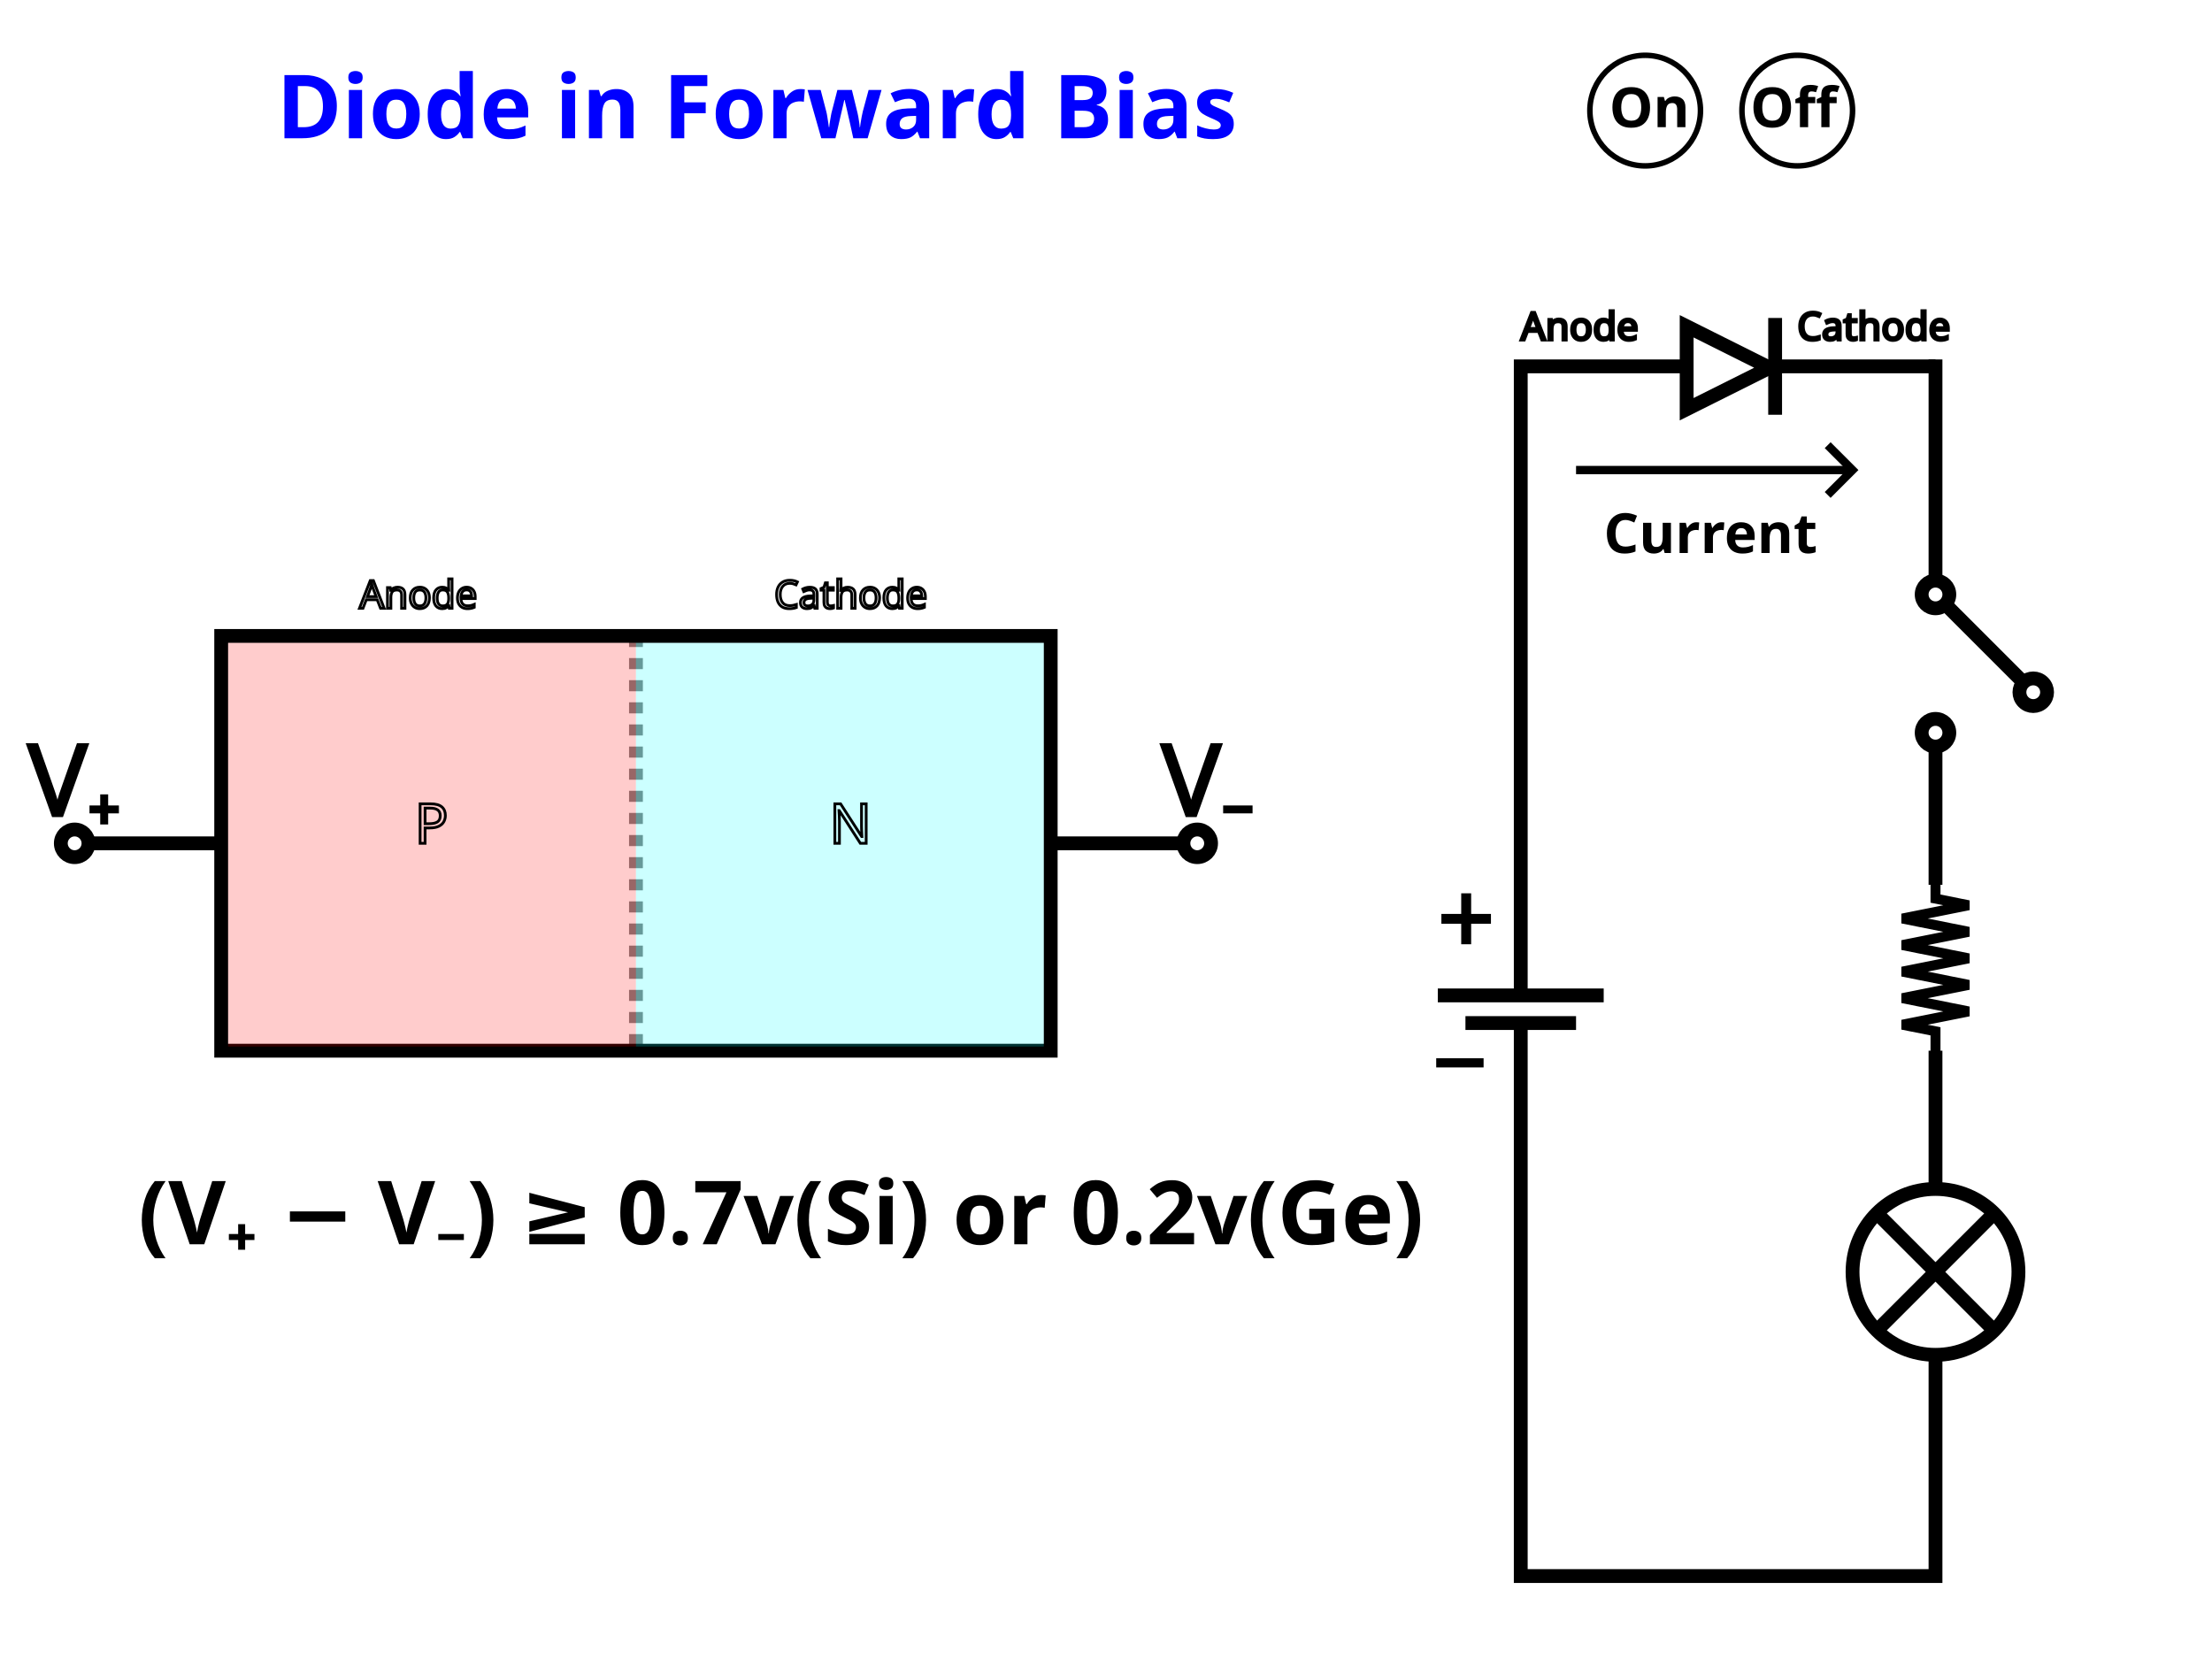
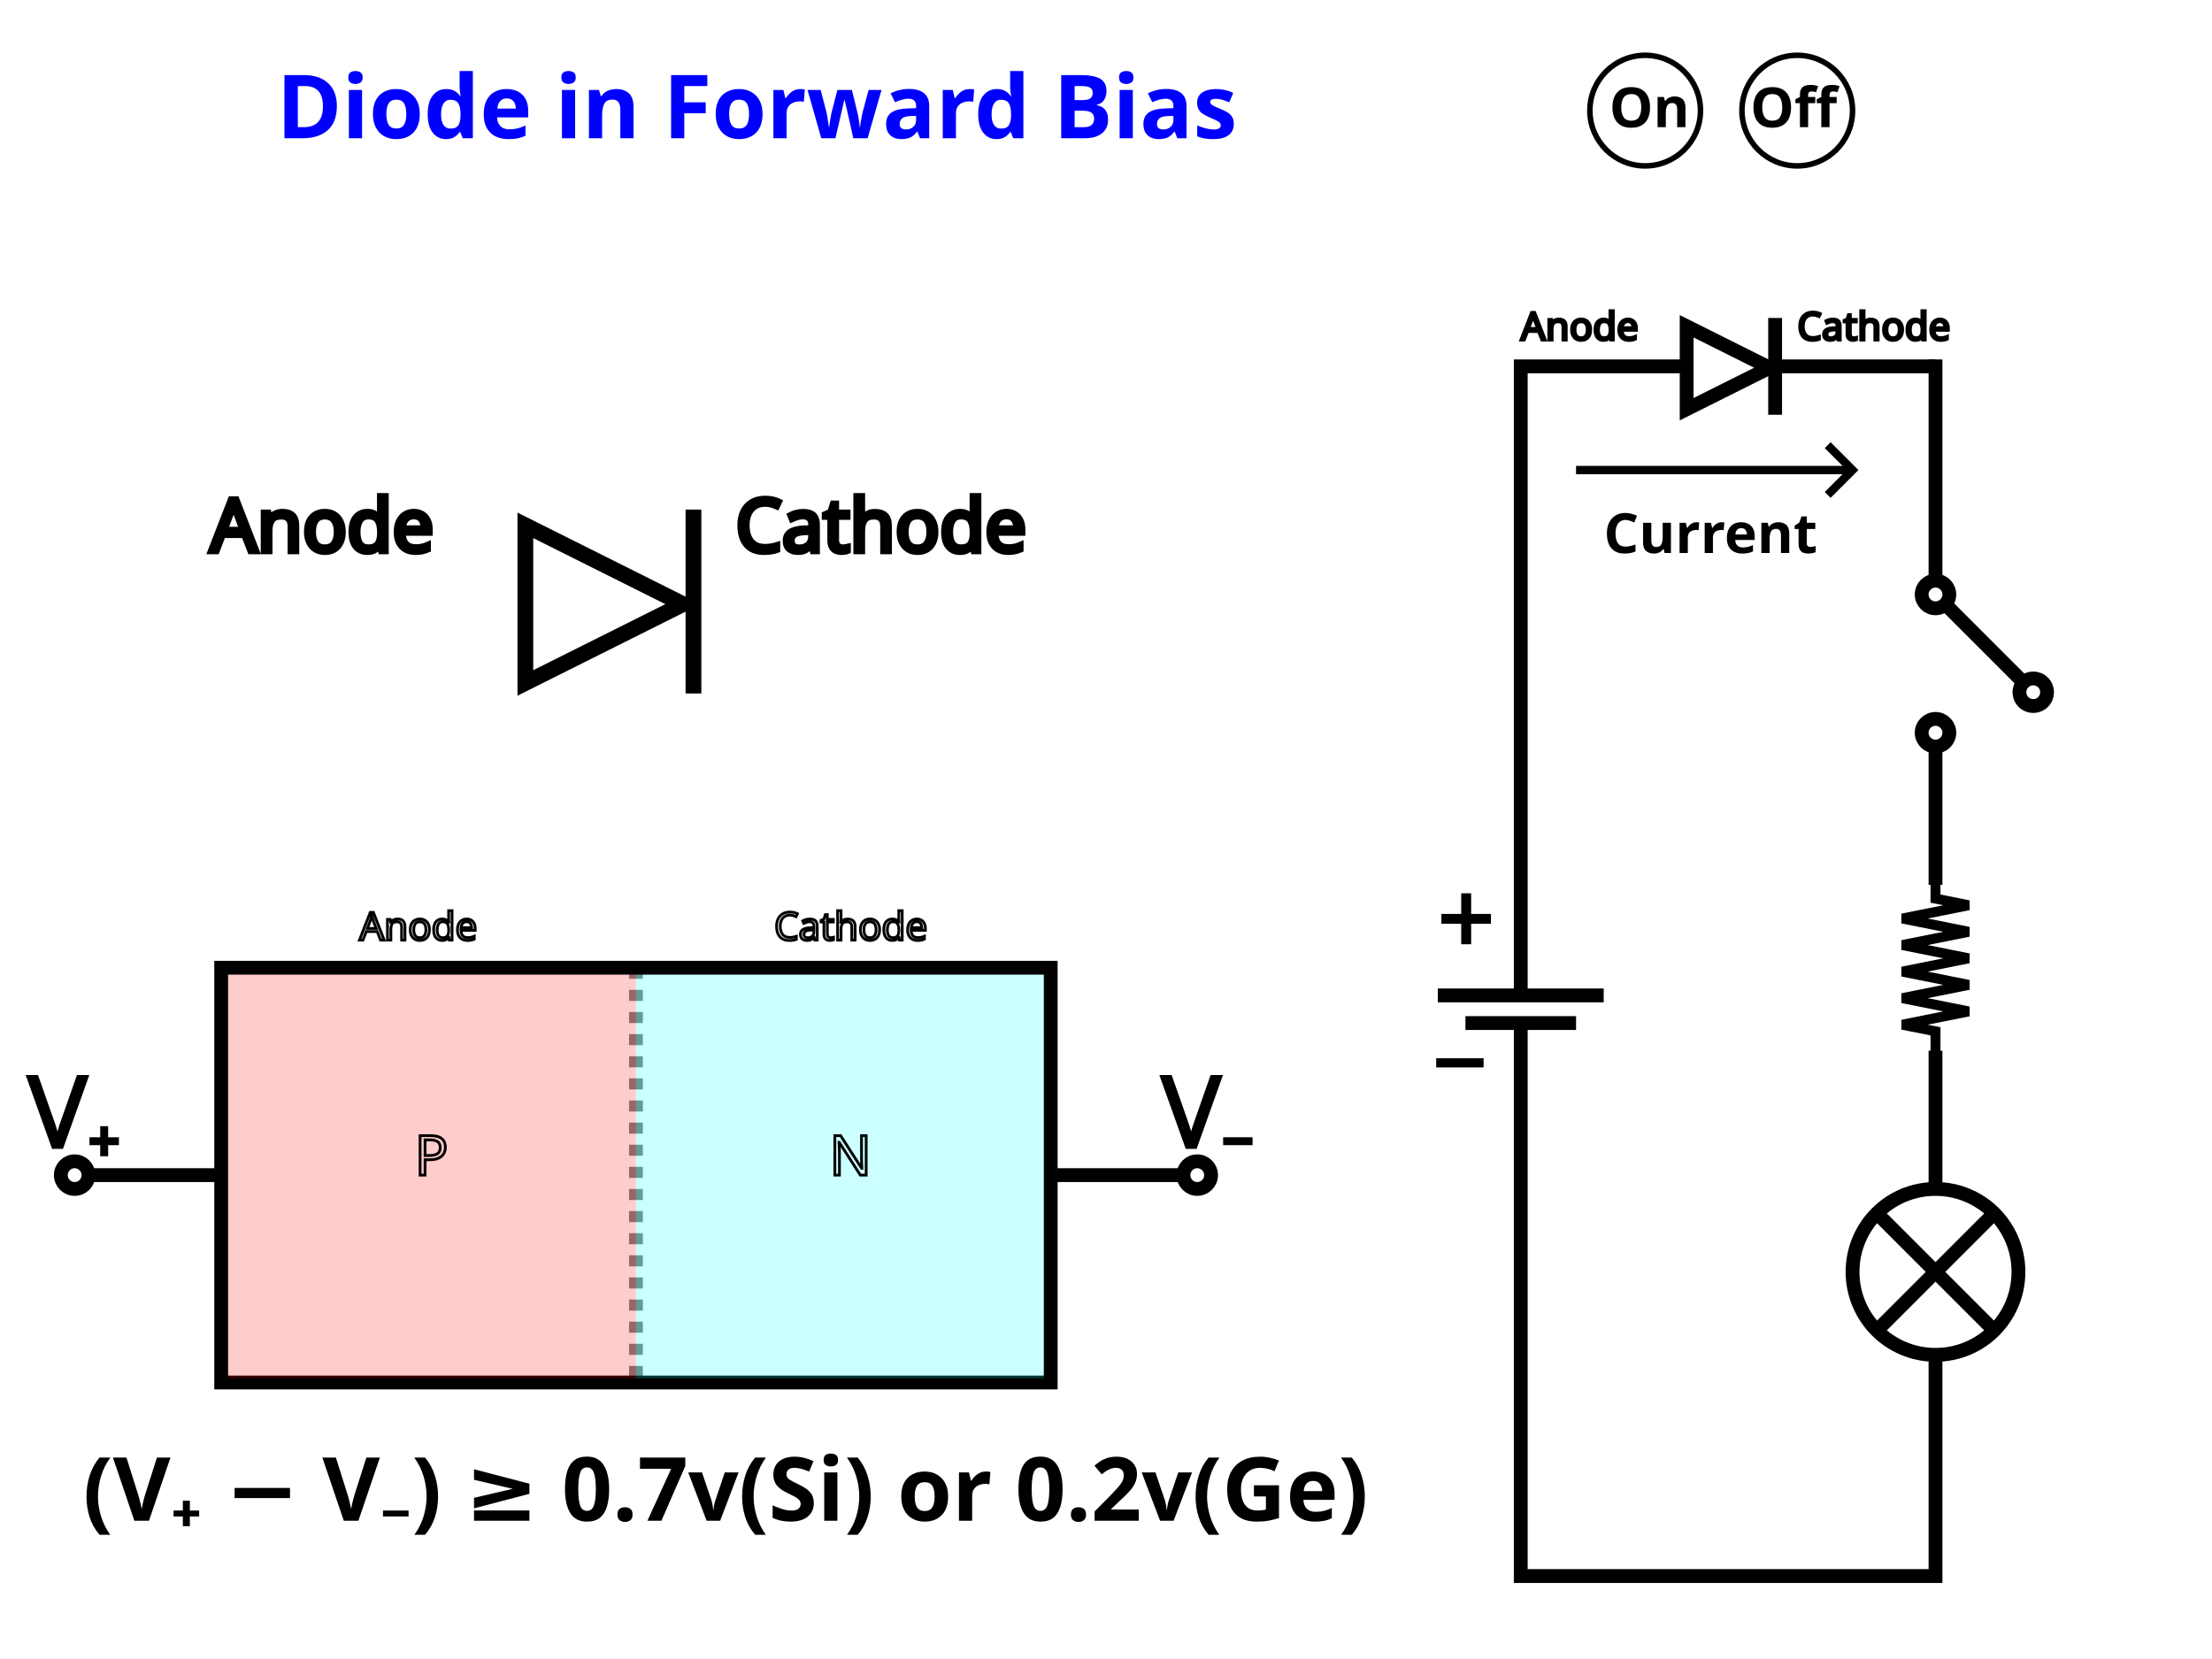
<svg xmlns="http://www.w3.org/2000/svg" xmlns:xlink="http://www.w3.org/1999/xlink" id="svg1" version="1.1" viewBox="0 0 800 600" width="800" height="600" preserveAspectRatio="xMidYMid" fill-rule="evenodd">
  <defs>
    <marker id="arrow_head" style="overflow:visible" viewBox="0 0 4 6" markerWidth="4" markerHeight="6" refX="left" refY="center" orient="auto-start-reverse" preserveAspectRatio="xMidYMid">
      <path style="fill:none;stroke:context-stroke;stroke-width:1;stroke-linecap:butt" d="M -3,-3 L 0,0 L -3,3">
            </path>
    </marker>
    <text id="headline" font-family="Ubuntu" font-size="32" font-weight="bold" fill="#0000ff">
      <tspan>Diode in Forward Bias</tspan>
    </text>
    <text id="bottom_line" font-family="Ubuntu" font-size="32" font-weight="bold" fill="#000000">
      <tspan>(V₊ − V₋) ≥ 0.7v(Si) or 0.2v(Ge)</tspan>
    </text>
    <rect id="p_side" x="0" y="0" width="147.5" height="146" style="fill:#ff0000;fill-opacity:0.2;stroke:none">
        </rect>
    <rect id="n_side" x="4" y="0" width="147.5" height="146" style="fill:#00ffff;fill-opacity:0.2;stroke:none">
        </rect>
    <g id="diode">
      <rect x="0" y="0" width="300" height="150" style="fill:none;stroke:#000000;stroke-width:5">
            </rect>
      <path d="m 150,0 v 150" style="fill:none;stroke:#000000;stroke-width:5;stroke-opacity:0.5;stroke-dasharray:4 4">
            </path>
      <path d="m 0,75 h -50" style="fill:none;stroke:#000000;stroke-width:5;stroke-opacity:1">
            </path>
      <path d="m 300,75 h 50" style="fill:none;stroke:#000000;stroke-width:5;stroke-opacity:1">
            </path>
      <use xlink:href="#p_side" x="2.5" y="2.5" />
      <use xlink:href="#n_side" x="146" y="2.5" />
      <use xlink:href="#contact_point" x="-53" y="75" />
      <use xlink:href="#contact_point" x="353" y="75" />
      <text font-family="Ubuntu" font-size="14" font-weight="norm" fill="#000000" stroke-width="1" style="fill:none;stroke:#000000;stroke-width:1">
        <tspan x="50" y="-10">Anode</tspan>
        <tspan x="200" y="-10">Cathode</tspan>
      </text>
      <text font-family="Ubuntu" font-size="20" font-weight="norm" fill="#000000" stroke-width="1" style="fill:none;stroke:#000000;stroke-width:1">
        <tspan x="70" y="75">P</tspan>
        <tspan x="220" y="75">N</tspan>
      </text>
      <text font-family="Ubuntu" font-size="36" font-weight="norm" fill="#000000" stroke-width="1" style="fill:#000000;stroke:#000000;stroke-width:1">
        <tspan x="-70" y="65">V₊</tspan>
        <tspan x="340" y="65">V₋</tspan>
      </text>
    </g>
-     <g id="diode_symbol" style="fill:none;stroke:#000000;stroke-width:5">
+     <g id="diode_symbol" style="fill:none;stroke:#000000">
      <polygon points="0,0 30,15 0,30">
            </polygon>
      <path d="m 32,-3 v 35" />
      <text font-family="Ubuntu" font-size="14" font-weight="norm" fill="#000000" stroke-width="1">
        <tspan x="40" y="5">Cathode</tspan>
        <tspan x="-60" y="5">Anode</tspan>
      </text>
    </g>
    <path id="resistor_symbol" d="m 0,0 h 15                l 2,-10 l 4,20 l 4,-20 l 4,20                l 4,-20 l 4,20 l 4,-20 l 4,20                l 4,-20 l 4,20 l 2,-10 h 15" transform="rotate(90) scale(1.2,1.2)" style="fill:none;stroke:#000000;stroke-width:3;stroke-opacity:1">
        </path>
    <path id="gnd" d="m 0,0 v 20 m -30,0 h 60 m -50,10 h 40 m -30,10 h 20">
        </path>
    <g id="ps">
      <path d="m -30,0 h 60 m -50,10 h 40">
            </path>
      <text font-family="Ubuntu" font-size="36" font-weight="norm" fill="#000000" stroke-width="1">
        <tspan x="-30" y="-15">+</tspan>
        <tspan x="-30" y="20">_</tspan>
      </text>
    </g>
-     <g id="circuit" style="fill:none;stroke:#000000;stroke-width:5;stroke-opacity:1">
+     <g id="wire" style="fill:none;stroke:#000000;stroke-width:5;stroke-opacity:1">
      <path d="m 0,0 v 80 m 0,60 v 50 m 0,60 v 50 m 0,60 v 80 h -150 v -200" />
      <use xlink:href="#ps" x="-150" y="230" />
      <path d="m -150,230 v -227.5 h 60 m 30,0 h 60" />
    </g>
    <circle id="contact_point" cx="0" cy="0" r="5" style="fill:none;stroke:#000000;stroke-width:5;stroke-opacity:1">
        </circle>
    <path id="contact_wire" d="m 0,0 l 0,40" style="fill:none;stroke:#000000;stroke-width:5;stroke-opacity:1">
        </path>
    <g id="contact">
      <use xlink:href="#contact_wire" x="0" y="0" />
      <use xlink:href="#contact_point" x="0" y="45" />
    </g>
    <g id="switch_closed">
      <use xlink:href="#contact_point" x="0" y="0" />
      <use xlink:href="#contact_point" x="0" y="50" />
      <use xlink:href="#contact" x="0" y="5" />
    </g>
    <g id="switch_open">
      <use xlink:href="#contact_point" x="0" y="0" />
      <use xlink:href="#contact_point" x="0" y="50" />
      <use xlink:href="#contact" x="0" y="5" transform="rotate(-45)" />
    </g>
    <g id="bulb_shape">
      <circle cx="0" cy="0" r="30" style="fill:none;stroke:#000000;stroke-width:5;stroke-opacity:1">
            </circle>
      <path d="m -20,-20 l 40,40 m -40,0 l 40,-40" style="fill:none;stroke:#000000;stroke-width:5;stroke-opacity:1">
            </path>
    </g>
    <circle id="bulb_light" cx="0" cy="0" r="40" style="fill:#e4f40b;fill-opacity:1;stroke:none">
        </circle>
    <g id="bulb_on">
      <use xlink:href="#bulb_light" x="0" y="0" />
      <use xlink:href="#bulb_shape" x="0" y="0" />
    </g>
    <g id="bulb_off">
      <use xlink:href="#bulb_shape" x="0" y="0" />
    </g>
    <circle id="button" cx="0" cy="0" r="20" style="fill:none;stroke:#000000;stroke-width:2;stroke-opacity:1">
        </circle>
    <g id="button_on">
      <use xlink:href="#button" x="0" y="0" />
      <text font-family="Ubuntu" font-size="20" font-weight="bold" fill="#000000">
        <tspan x="-13" y="6">On</tspan>
      </text>
    </g>
    <g id="button_off">
      <use xlink:href="#button" x="0" y="0" />
      <text font-family="Ubuntu" font-size="20" font-weight="bold" fill="#000000">
        <tspan x="-17" y="6">Off</tspan>
      </text>
    </g>
    <g id="current">
      <path d="m 0,0 l 100,0" style="fill:none;stroke:#000000;stroke-width:3;stroke-opacity:1;marker-end:url(#arrow_head)">
            </path>
      <text font-family="Ubuntu" font-size="20" font-weight="bold" fill="#000000">
        <tspan x="10" y="30">Current</tspan>
      </text>
    </g>
-   </defs>
-   <g id="page1">
-     <g id="layer1" style="display:inline">
-       <rect x="0" y="0" width="800" height="600" fill="white">
-             </rect>
-     </g>
-     <g id="layer2" style="display:inline">
-       <use xlink:href="#headline" x="100" y="50" />
-       <use xlink:href="#bottom_line" x="50" y="450" />
-       <use xlink:href="#diode" x="80" y="230" />
-       <use xlink:href="#circuit" x="700" y="130" />
-       <use xlink:href="#diode_symbol" x="610" y="118" />
+     <g id="circuit">
+       <use xlink:href="#wire" x="700" y="130" />
+       <use xlink:href="#diode_symbol" x="610" y="118" stroke-width="5" />
      <use xlink:href="#resistor_symbol" x="700" y="307" />
      <use xlink:href="#button_on" x="595" y="40" />
      <use xlink:href="#button_off" x="650" y="40" />
      <use xlink:href="#current" x="570" y="170" />
      <use xlink:href="#switch_closed" x="700" y="215" visibility="hidden">
        <animate id="switch_closed_anim_on" attributeName="visibility" from="hidden" to="visible" begin="button_on.click" dur="0.01s" fill="freeze">
                </animate>
        <animate id="switch_closed_anim_off" attributeName="visibility" from="visible" to="hidden" begin="button_off.click" dur="0.01s" fill="freeze">
                </animate>
      </use>
      <use xlink:href="#switch_open" x="700" y="215" visibility="visible">
        <animate id="switch_open_anim_on" attributeName="visibility" from="visible" to="hidden" begin="switch_closed_anim_on.end" dur="0.01s" fill="freeze">
                </animate>
        <animate id="switch_open_anim_off" attributeName="visibility" from="hidden" to="visible" begin="switch_closed_anim_off.end" dur="0.01s" fill="freeze">
                </animate>
      </use>
      <use xlink:href="#bulb_on" x="700" y="460" visibility="hidden">
        <animate id="bulb_on_anim_on" attributeName="visibility" from="hidden" to="visible" begin="switch_open_anim_on.end" dur="0.01s" fill="freeze">
                </animate>
        <animate id="bulb_on_anim_off" attributeName="visibility" from="visible" to="hidden" begin="switch_open_anim_off.end" dur="0.01s" fill="freeze">
                </animate>
      </use>
      <use xlink:href="#bulb_off" x="700" y="460" visibility="visible">
        <animate id="bulb_off_anim_on" attributeName="visibility" from="visible" to="hidden" begin="bulb_on_anim_on.end" dur="0.01s" fill="freeze">
                </animate>
        <animate id="bulb_off_anim_off" attributeName="visibility" from="hidden" to="visible" begin="bulb_on_anim_off.end" dur="0.01s" fill="freeze">
                </animate>
      </use>
    </g>
+   </defs>
+   <g id="page1">
+     <g id="layer1" style="display:inline">
+       <rect x="0" y="0" width="800" height="600" fill="white">
+             </rect>
+     </g>
+     <g id="layer2" style="display:inline">
+       <use xlink:href="#headline" x="100" y="50" />
+       <use xlink:href="#bottom_line" x="30" y="550" />
+       <use xlink:href="#diode_symbol" x="100" y="100" stroke-width="3" transform="scale(1.9)" />
+       <use xlink:href="#diode" x="80" y="350" />
+       <use xlink:href="#circuit" x="0" y="0" />
+     </g>
  </g>
</svg>
